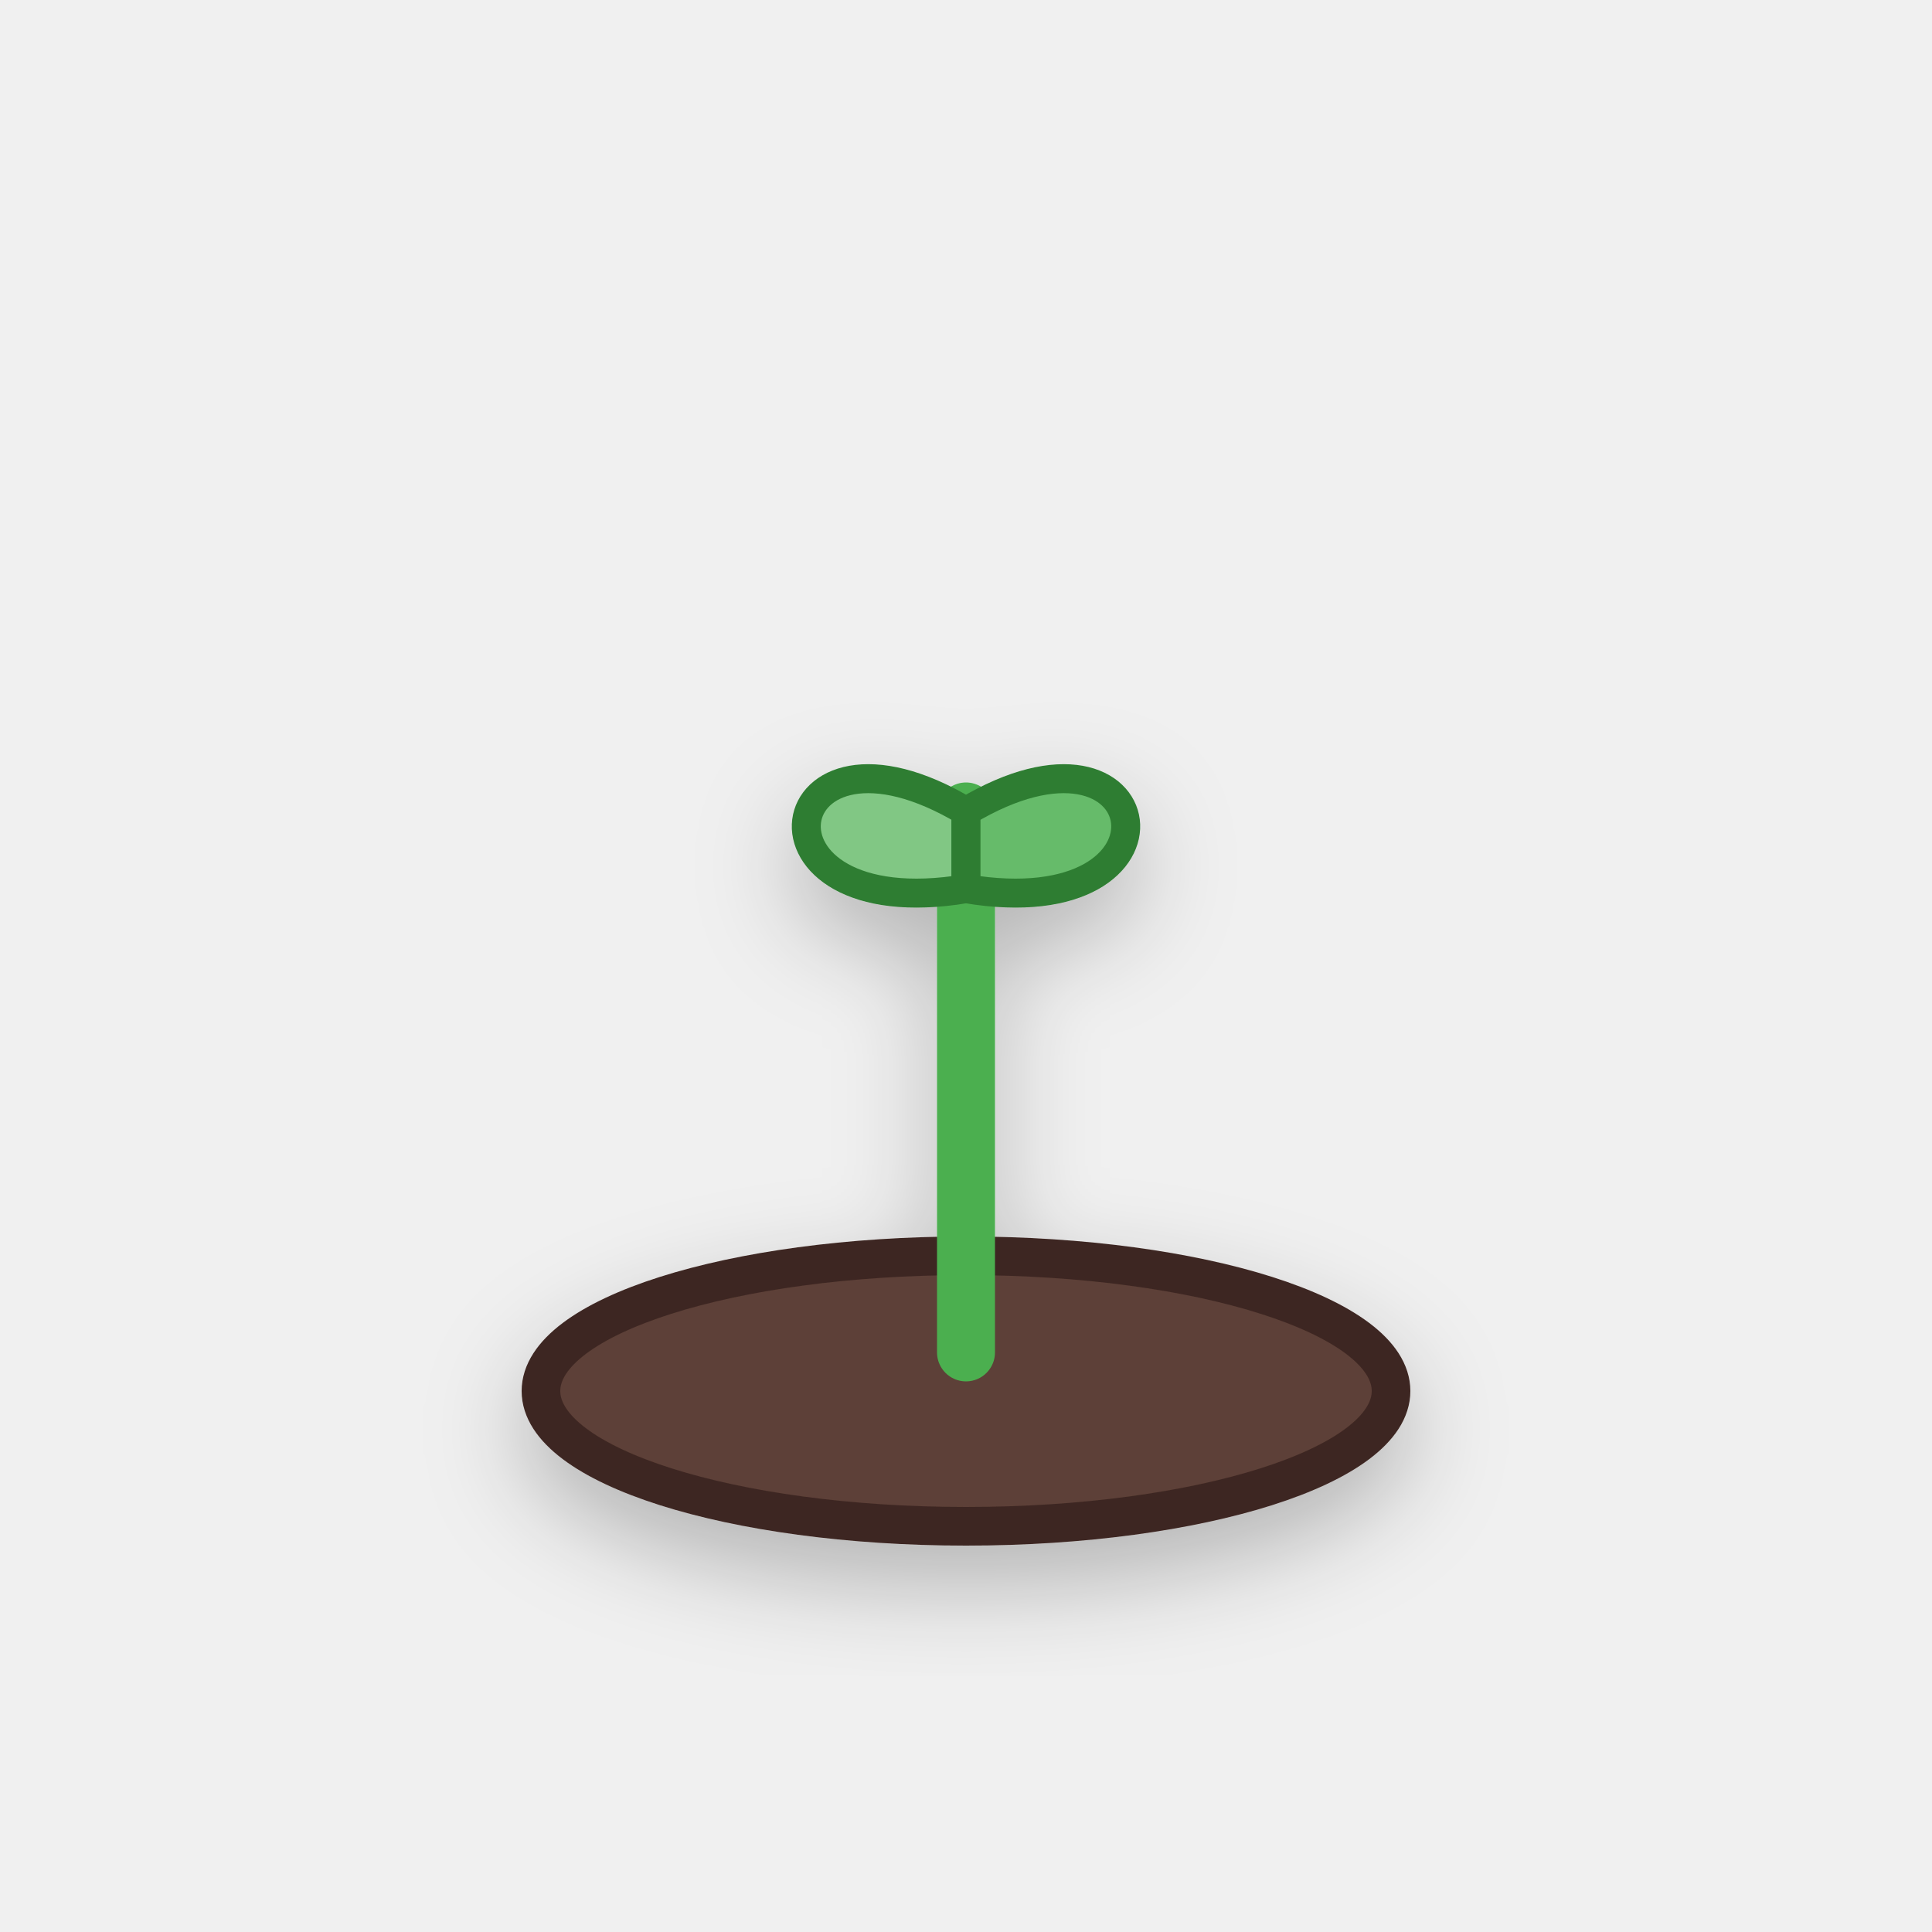
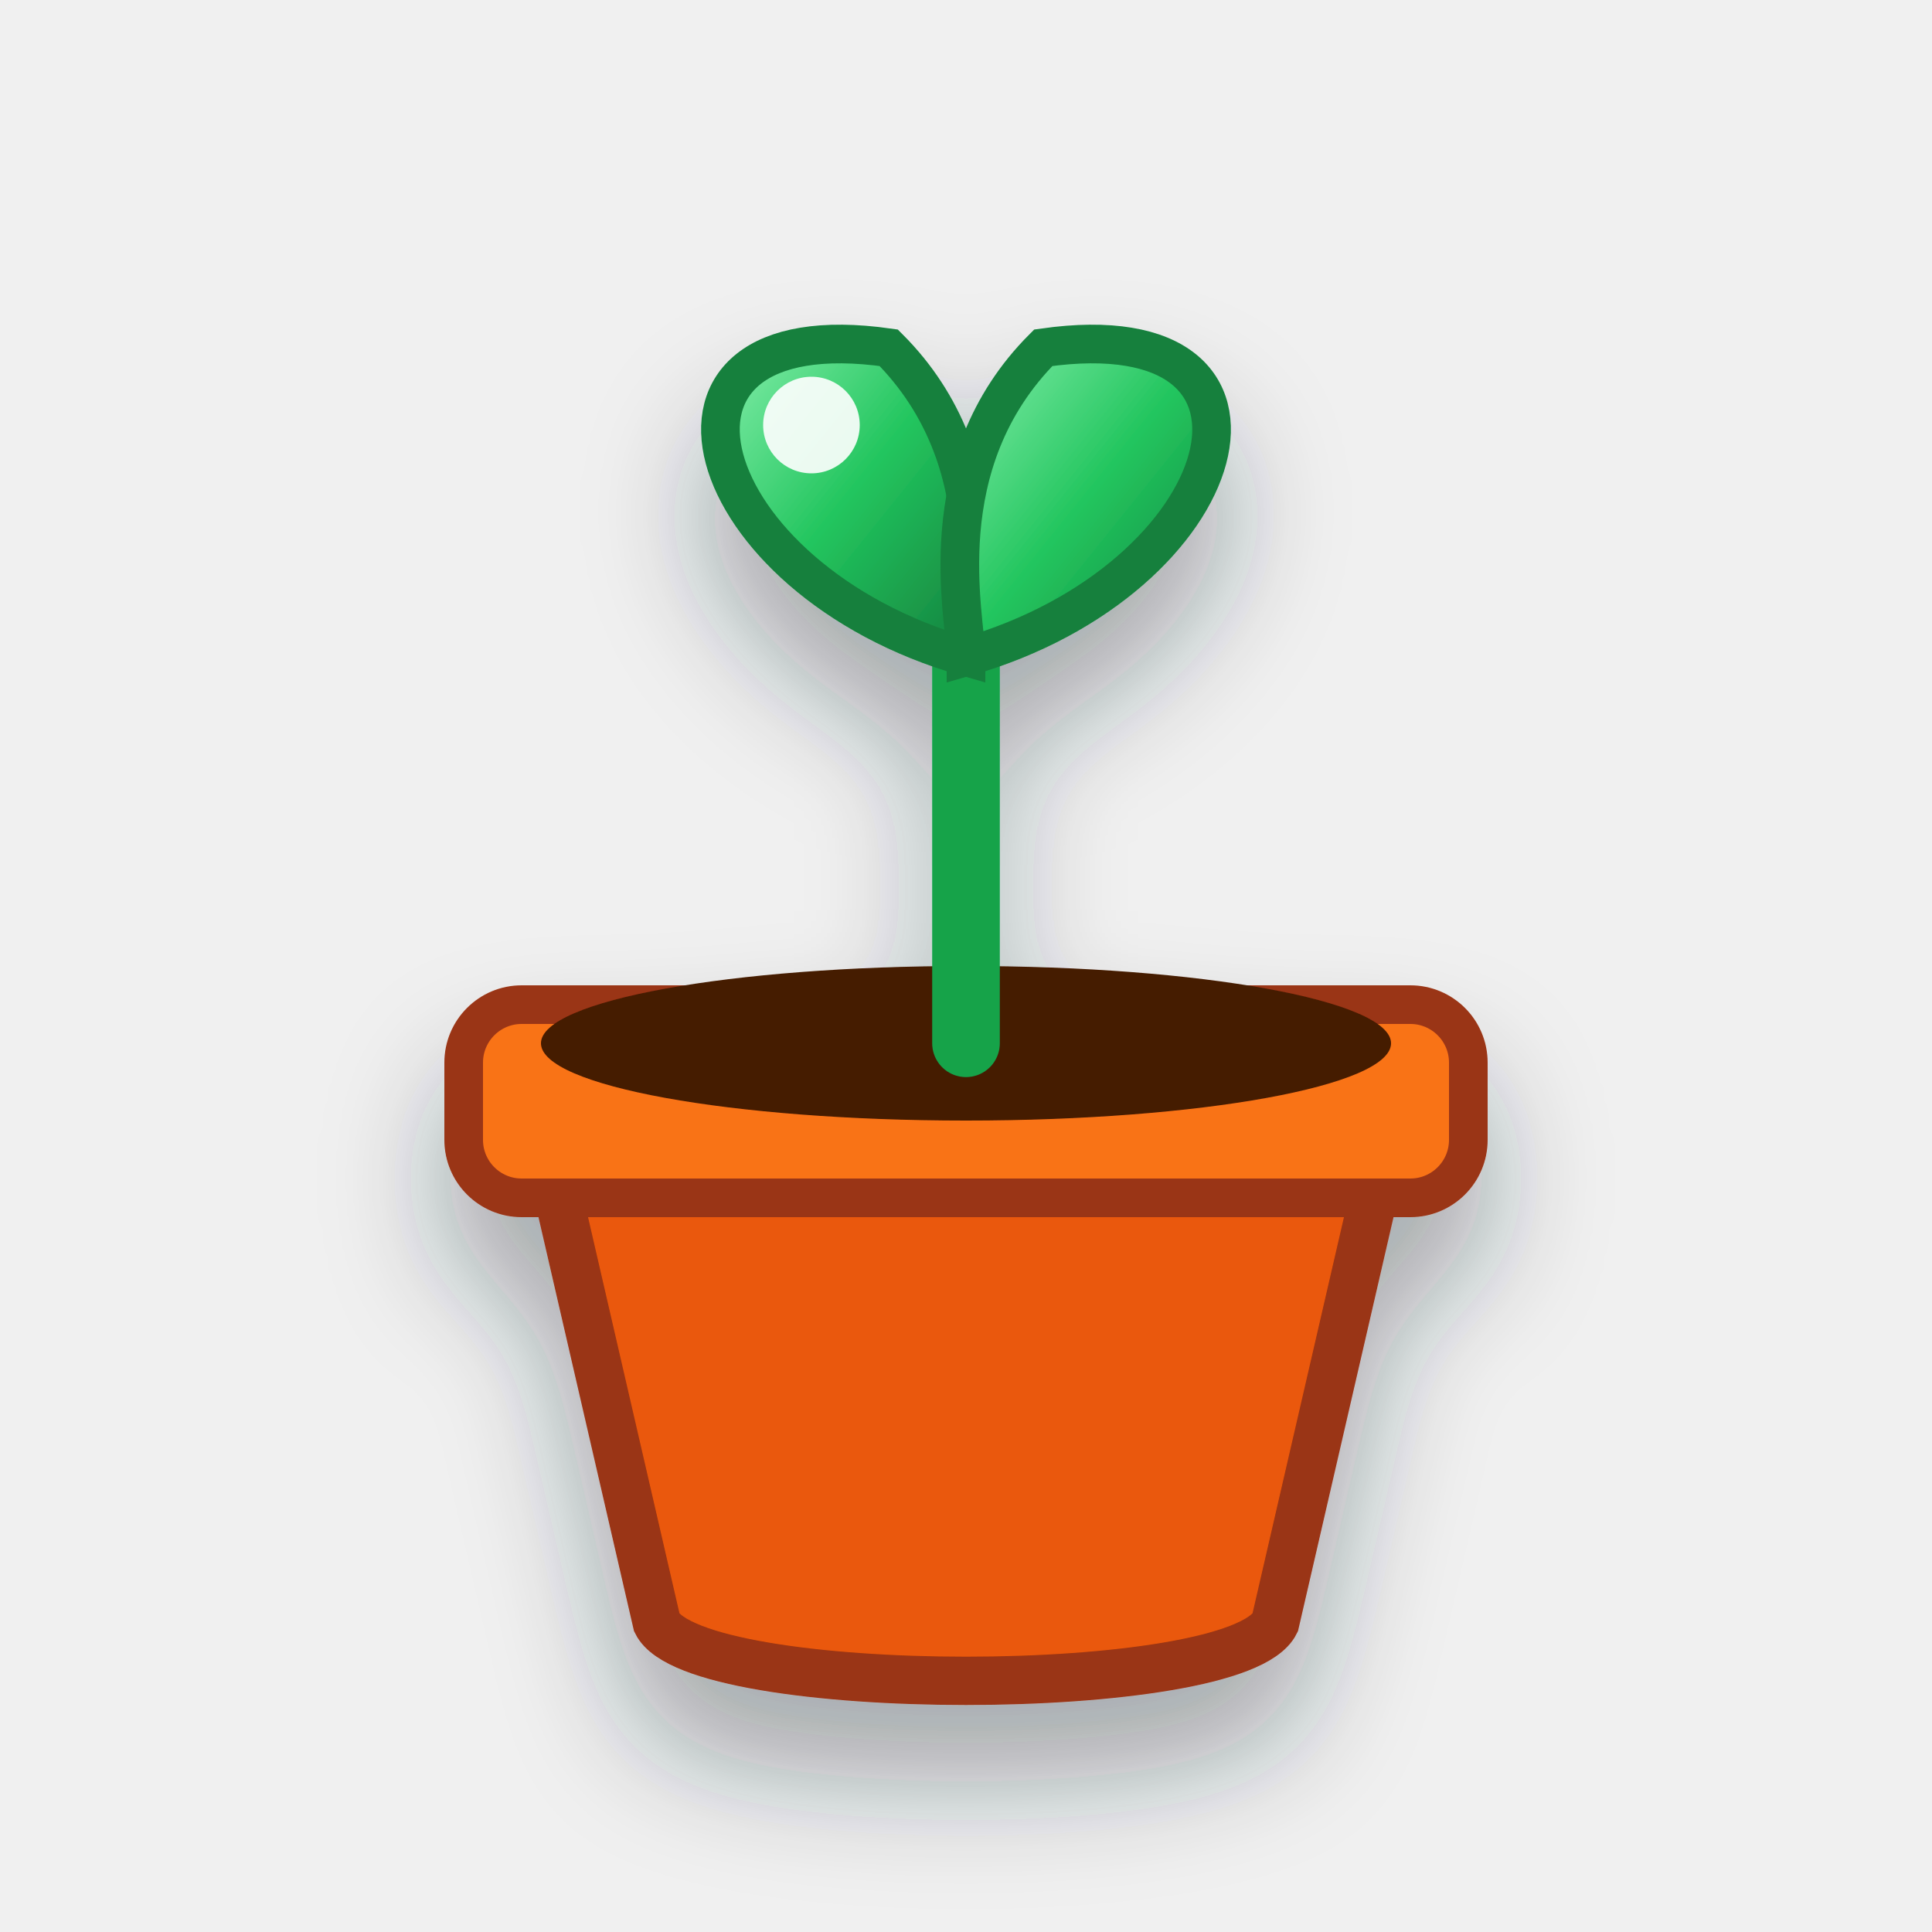
<svg xmlns="http://www.w3.org/2000/svg" viewBox="0 0 100 100" width="100%" height="100%">
  <defs>
-     <filter id="glow-garden_1" x="-20%" y="-20%" width="140%" height="140%">
-       <feDropShadow dx="0" dy="2" stdDeviation="2.5" flood-color="#000" flood-opacity="0.25" />
+     <filter id="shadow-garden_1" x="-30%" y="-30%" width="160%" height="160%">
+       <feDropShadow dx="0" dy="4" stdDeviation="3" flood-color="#1e293b" flood-opacity="0.35" />
    </filter>
+     <linearGradient id="leafGrad" x1="0" y1="0" x2="1" y2="1">
+       <stop offset="0%" stop-color="#86efac" />
+       <stop offset="50%" stop-color="#22c55e" />
+       <stop offset="100%" stop-color="#15803d" />
+     </linearGradient>
  </defs>
-   <g filter="url(#glow-garden_1)">
-     <ellipse cx="50" cy="72" rx="22" ry="7" fill="#5D4037" stroke="#3E2723" stroke-width="2" />
-     <path d="M50 70 Q50 50 50 42" stroke="#4CAF50" stroke-width="3" stroke-linecap="round" fill="none" />
-     <path d="M50 42 C40 36 38 48 50 46 Z" fill="#81C784" stroke="#2E7D32" stroke-width="1.5" />
-     <path d="M50 42 C60 36 62 48 50 46 Z" fill="#66BB6A" stroke="#2E7D32" stroke-width="1.5" />
+   <g filter="url(#shadow-garden_1)">
+     <path d="M28 58 L34 84 C36 88 64 88 66 84 L72 58 Z" fill="#ea580c" stroke="#9a3412" stroke-width="2.5" />
+     <rect x="24" y="52" width="52" height="10" rx="3" fill="#f97316" stroke="#9a3412" stroke-width="2" />
+     <ellipse cx="50" cy="54" rx="22" ry="4" fill="#451a03" />
+     <path d="M50 54 Q50 36 50 32" stroke="#16a34a" stroke-width="3.5" stroke-linecap="round" fill="none" />
+     <path d="M50 34 C36 30 32 16 46 18 C52 24 50 32 50 34 Z" fill="url(#leafGrad)" stroke="#15803d" stroke-width="2" />
+     <path d="M50 34 C64 30 68 16 54 18 C48 24 50 32 50 34 Z" fill="url(#leafGrad)" stroke="#15803d" stroke-width="2" />
+     <circle cx="42" cy="22" r="2.5" fill="#ffffff" opacity="0.9" />
  </g>
</svg>
